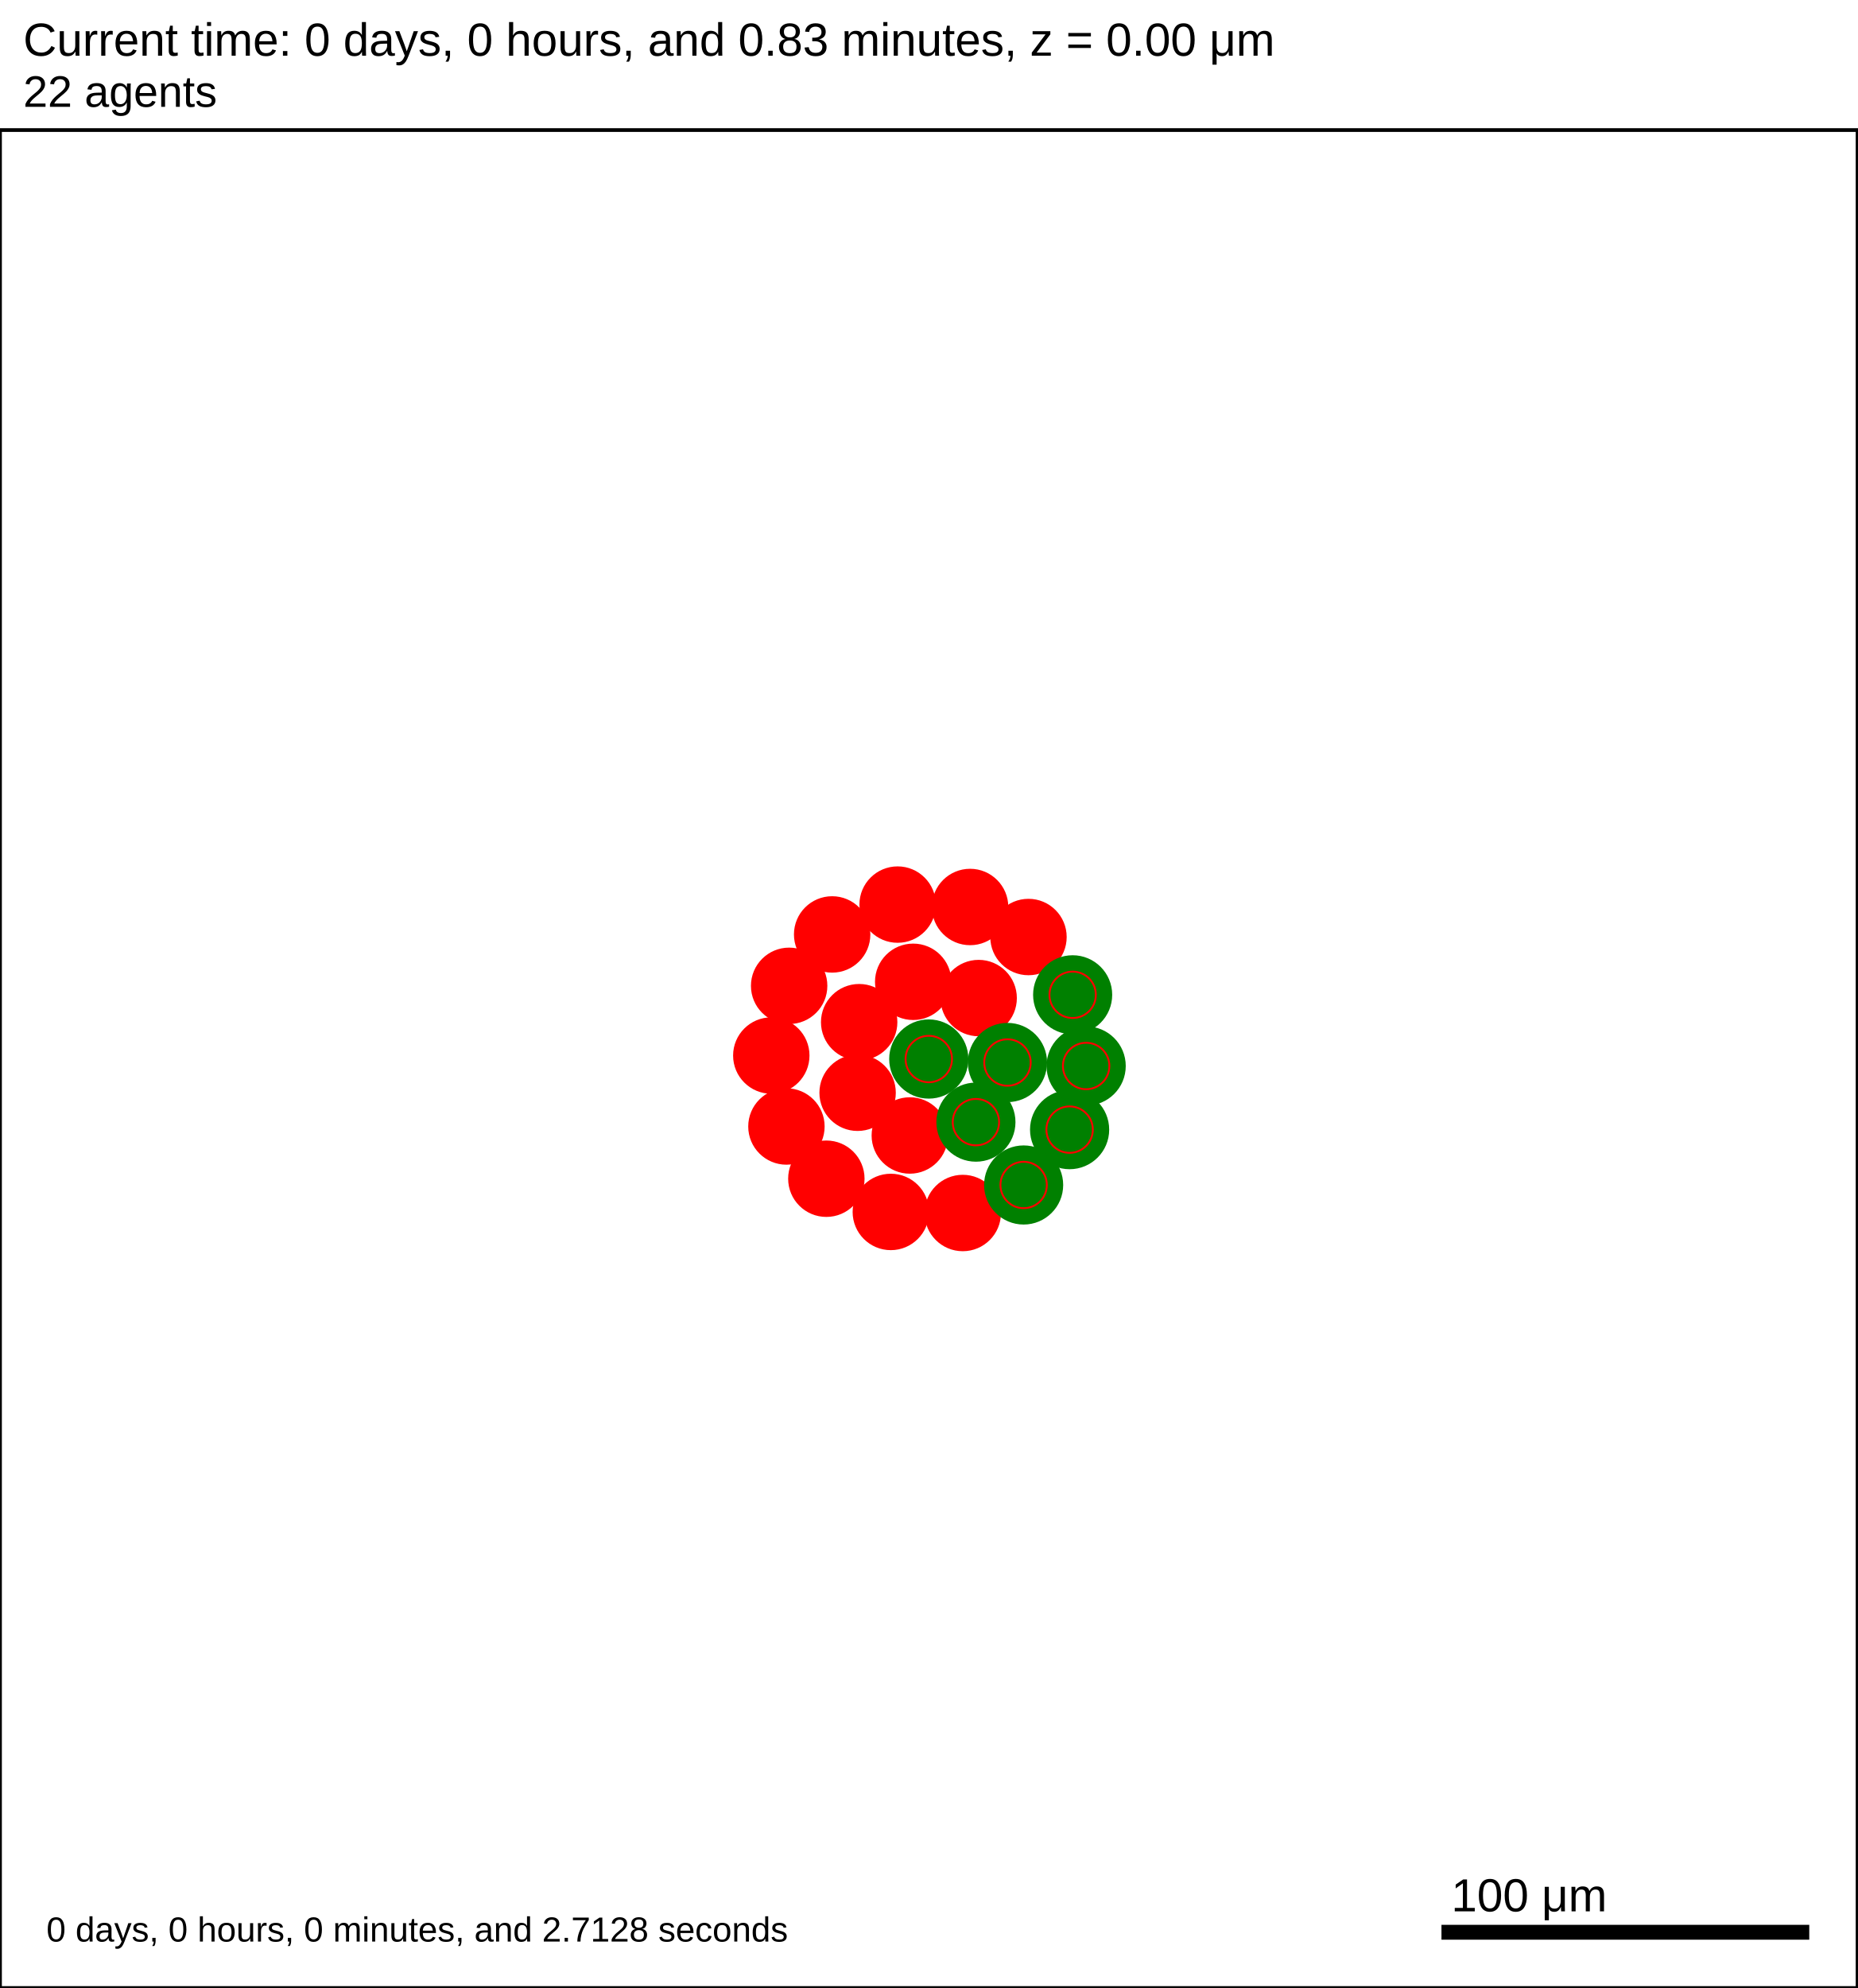
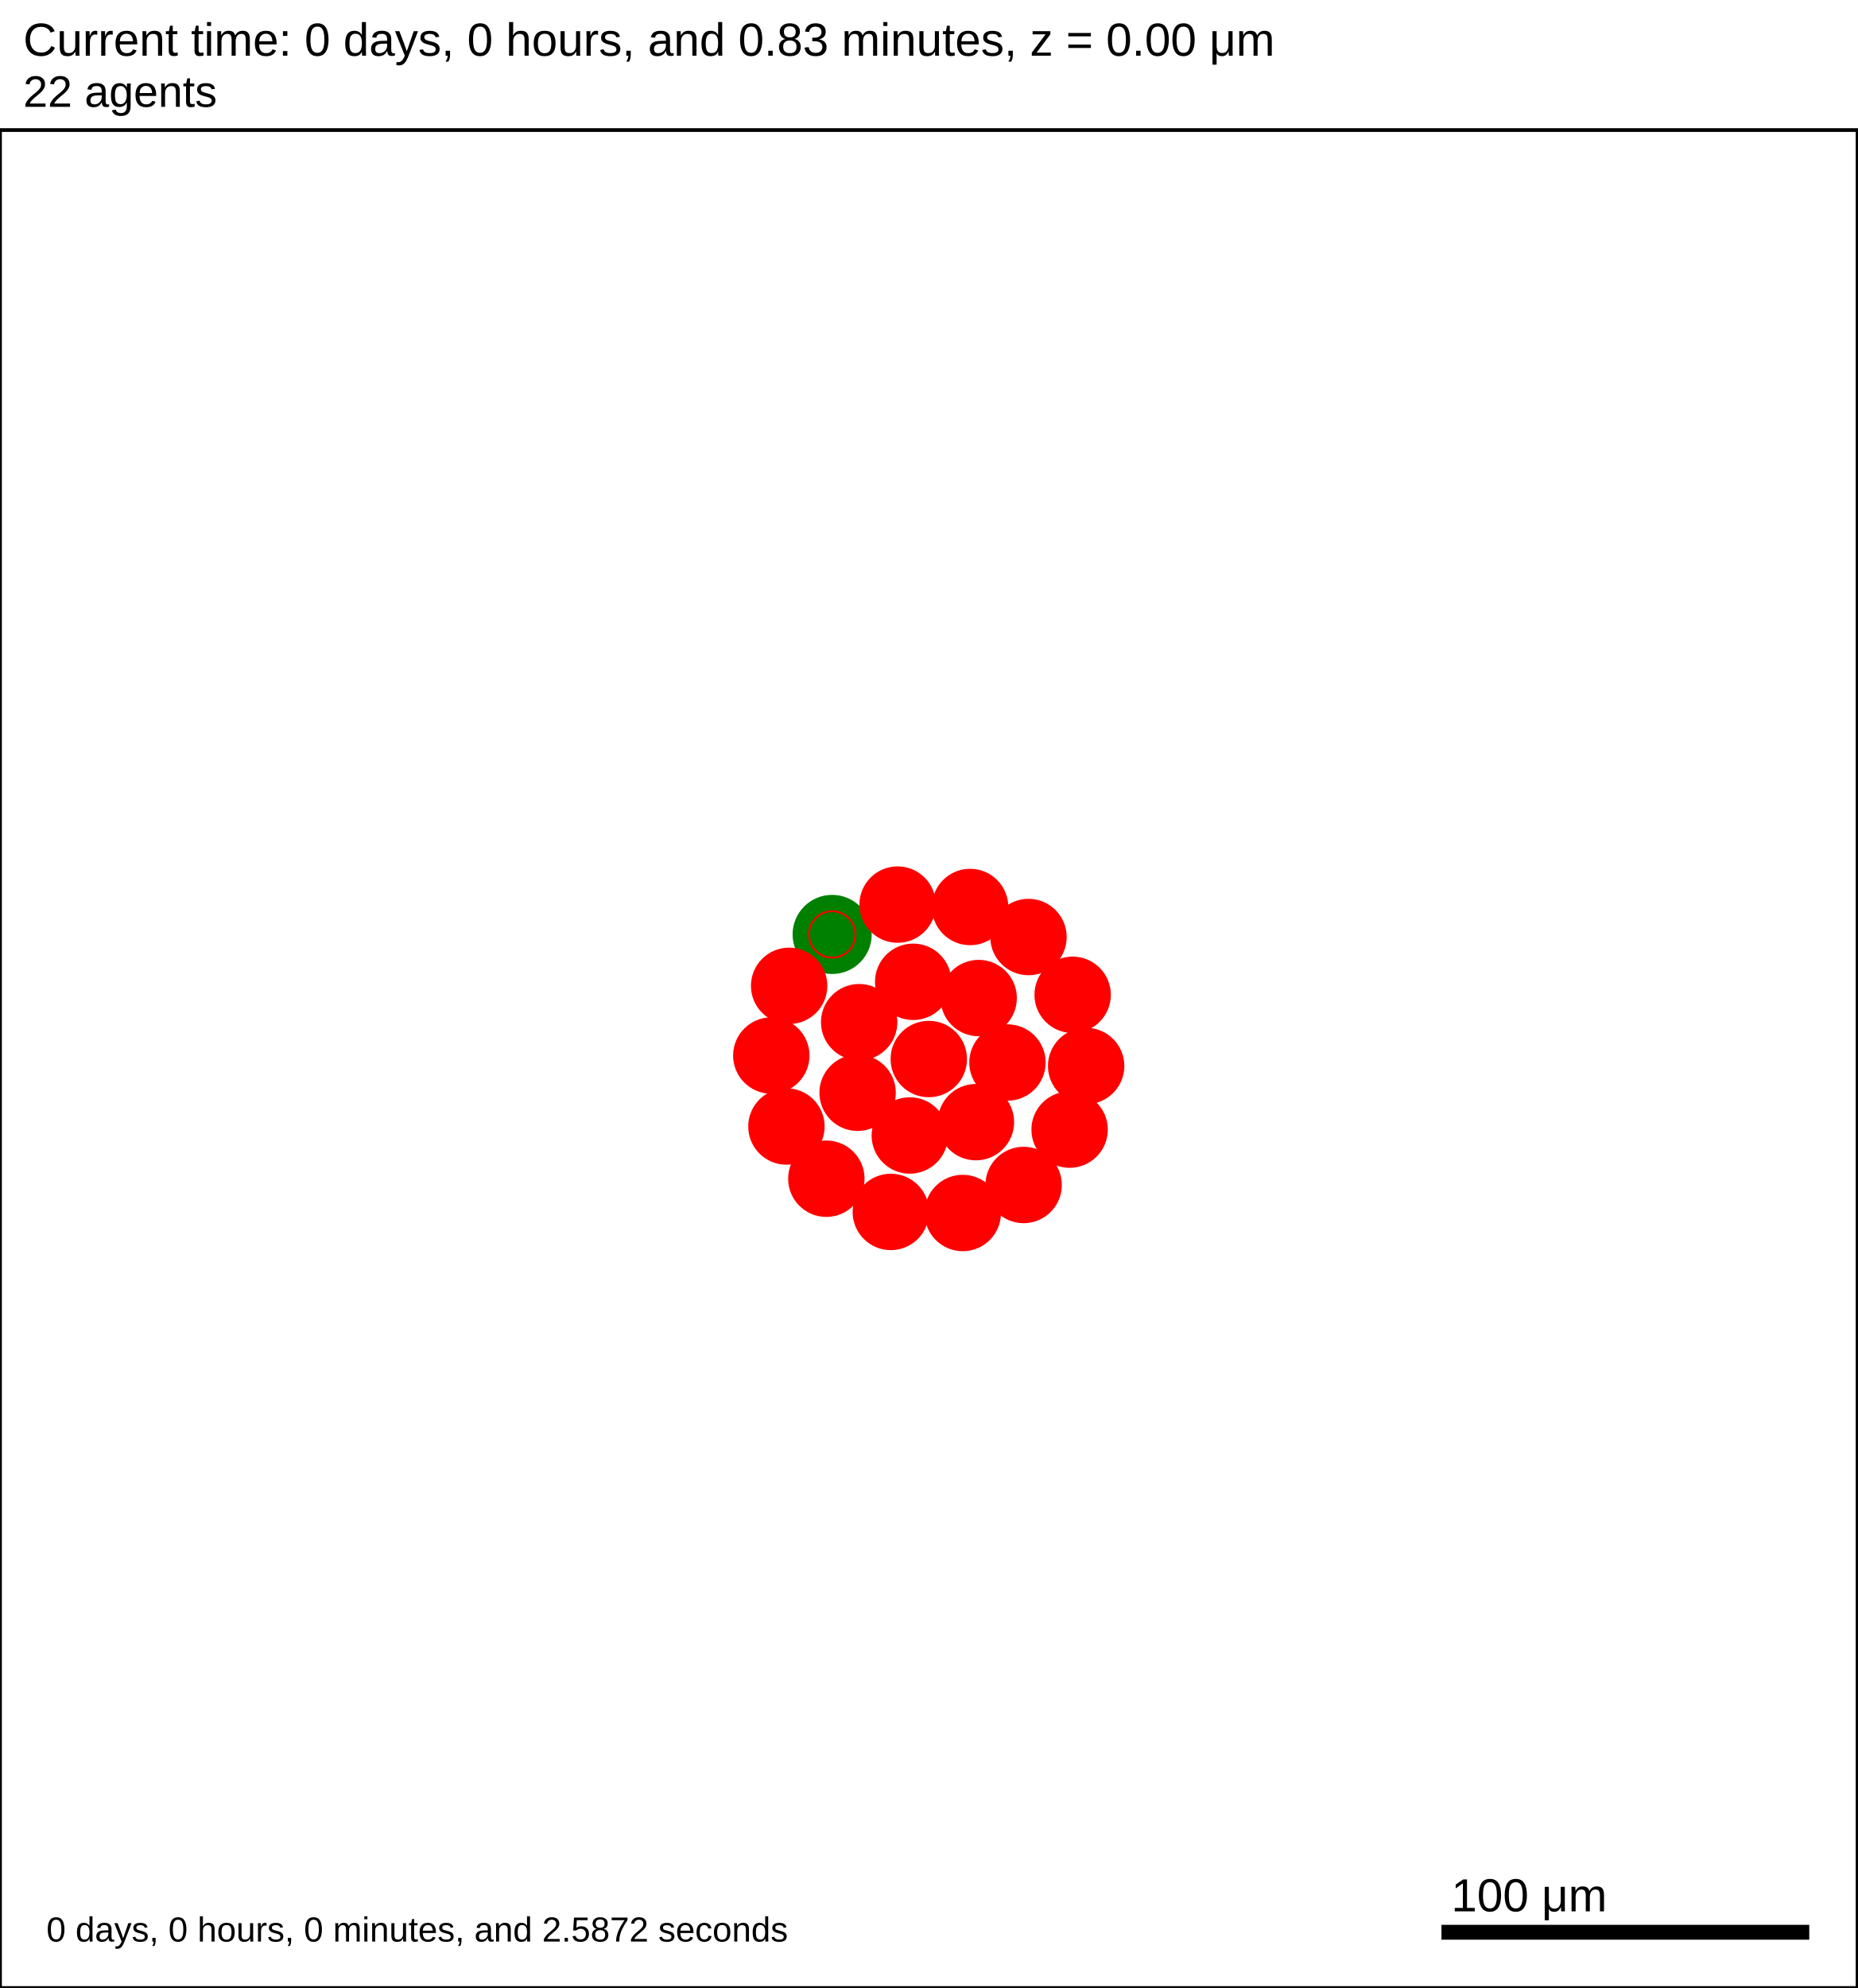
<svg xmlns="http://www.w3.org/2000/svg" version="1.1" width="500" height="535" id="svg2">
  <rect x="0" y="0" width="500" height="535" stroke-width="1" stroke="white" fill="white" />
  <text x="6.25" y="15" font-family="Arial" font-size="12.5" fill="black">
   Current time: 0 days, 0 hours, and 0.83 minutes, z = 0.00 μm
  </text>
  <text x="6.25" y="28.75" font-family="Arial" font-size="11.875" fill="black">
   22 agents
  </text>
  <g id="tissue" transform="translate(0,535) scale(1,-1)">
    <g id="ECM">
  </g>
    <g id="cells">
      <g id="cell0">
-         <circle cx="250" cy="250" r="10.408" stroke-width="0.5" stroke="green" fill="green" />
-         <circle cx="250" cy="250" r="6.25" stroke-width="0.5" stroke="red" fill="green" />
+         <circle cx="250" cy="250" r="10.032" stroke-width="0.5" stroke="red" fill="red" />
+         <circle cx="250" cy="250" r="6.024" stroke-width="0.5" stroke="red" fill="red" />
      </g>
      <g id="cell1">
        <circle cx="230.842" cy="240.923" r="10.032" stroke-width="0.5" stroke="red" fill="red" />
        <circle cx="230.842" cy="240.923" r="6.024" stroke-width="0.5" stroke="red" fill="red" />
      </g>
      <g id="cell2">
        <circle cx="263.426" cy="266.406" r="10.032" stroke-width="0.5" stroke="red" fill="red" />
        <circle cx="263.426" cy="266.406" r="6.024" stroke-width="0.5" stroke="red" fill="red" />
      </g>
      <g id="cell3">
        <circle cx="244.892" cy="229.425" r="10.032" stroke-width="0.5" stroke="red" fill="red" />
        <circle cx="244.892" cy="229.425" r="6.024" stroke-width="0.5" stroke="red" fill="red" />
      </g>
      <g id="cell4">
        <circle cx="245.806" cy="270.781" r="10.032" stroke-width="0.5" stroke="red" fill="red" />
        <circle cx="245.806" cy="270.781" r="6.024" stroke-width="0.5" stroke="red" fill="red" />
      </g>
      <g id="cell5">
-         <circle cx="262.688" cy="233.016" r="10.397" stroke-width="0.5" stroke="green" fill="green" />
-         <circle cx="262.688" cy="233.016" r="6.243" stroke-width="0.5" stroke="red" fill="green" />
+         <circle cx="262.688" cy="233.016" r="10.032" stroke-width="0.5" stroke="red" fill="red" />
+         <circle cx="262.688" cy="233.016" r="6.024" stroke-width="0.5" stroke="red" fill="red" />
      </g>
      <g id="cell6">
        <circle cx="231.262" cy="259.916" r="10.032" stroke-width="0.5" stroke="red" fill="red" />
        <circle cx="231.262" cy="259.916" r="6.024" stroke-width="0.5" stroke="red" fill="red" />
      </g>
      <g id="cell7">
-         <circle cx="271.179" cy="249.063" r="10.412" stroke-width="0.5" stroke="green" fill="green" />
-         <circle cx="271.179" cy="249.063" r="6.252" stroke-width="0.5" stroke="red" fill="green" />
+         <circle cx="271.179" cy="249.063" r="10.032" stroke-width="0.5" stroke="red" fill="red" />
+         <circle cx="271.179" cy="249.063" r="6.024" stroke-width="0.5" stroke="red" fill="red" />
      </g>
      <g id="cell8">
        <circle cx="259.149" cy="208.562" r="10.032" stroke-width="0.5" stroke="red" fill="red" />
        <circle cx="259.149" cy="208.562" r="6.024" stroke-width="0.5" stroke="red" fill="red" />
      </g>
      <g id="cell9">
        <circle cx="211.683" cy="231.845" r="10.032" stroke-width="0.5" stroke="red" fill="red" />
        <circle cx="211.683" cy="231.845" r="6.024" stroke-width="0.5" stroke="red" fill="red" />
      </g>
      <g id="cell10">
-         <circle cx="223.99" cy="283.531" r="10.032" stroke-width="0.5" stroke="red" fill="red" />
-         <circle cx="223.99" cy="283.531" r="6.024" stroke-width="0.5" stroke="red" fill="red" />
+         <circle cx="223.989" cy="283.53" r="10.397" stroke-width="0.5" stroke="green" fill="green" />
+         <circle cx="223.989" cy="283.53" r="6.243" stroke-width="0.5" stroke="red" fill="green" />
      </g>
      <g id="cell11">
-         <circle cx="276.837" cy="282.833" r="10.032" stroke-width="0.5" stroke="red" fill="red" />
-         <circle cx="276.837" cy="282.833" r="6.024" stroke-width="0.5" stroke="red" fill="red" />
+         <circle cx="276.838" cy="282.832" r="10.032" stroke-width="0.5" stroke="red" fill="red" />
+         <circle cx="276.838" cy="282.832" r="6.024" stroke-width="0.5" stroke="red" fill="red" />
      </g>
      <g id="cell12">
-         <circle cx="287.906" cy="231.002" r="10.405" stroke-width="0.5" stroke="green" fill="green" />
-         <circle cx="287.906" cy="231.002" r="6.248" stroke-width="0.5" stroke="red" fill="green" />
+         <circle cx="287.906" cy="231.002" r="10.032" stroke-width="0.5" stroke="red" fill="red" />
+         <circle cx="287.906" cy="231.002" r="6.024" stroke-width="0.5" stroke="red" fill="red" />
      </g>
      <g id="cell13">
        <circle cx="239.783" cy="208.849" r="10.032" stroke-width="0.5" stroke="red" fill="red" />
        <circle cx="239.783" cy="208.849" r="6.024" stroke-width="0.5" stroke="red" fill="red" />
      </g>
      <g id="cell14">
        <circle cx="207.61" cy="250.938" r="10.032" stroke-width="0.5" stroke="red" fill="red" />
        <circle cx="207.61" cy="250.938" r="6.024" stroke-width="0.5" stroke="red" fill="red" />
      </g>
      <g id="cell15">
        <circle cx="241.613" cy="291.562" r="10.032" stroke-width="0.5" stroke="red" fill="red" />
        <circle cx="241.613" cy="291.562" r="6.024" stroke-width="0.5" stroke="red" fill="red" />
      </g>
      <g id="cell16">
-         <circle cx="288.725" cy="267.282" r="10.397" stroke-width="0.5" stroke="green" fill="green" />
-         <circle cx="288.725" cy="267.282" r="6.243" stroke-width="0.5" stroke="red" fill="green" />
+         <circle cx="288.725" cy="267.282" r="10.032" stroke-width="0.5" stroke="red" fill="red" />
+         <circle cx="288.725" cy="267.282" r="6.024" stroke-width="0.5" stroke="red" fill="red" />
      </g>
      <g id="cell17">
-         <circle cx="275.532" cy="216.104" r="10.397" stroke-width="0.5" stroke="green" fill="green" />
-         <circle cx="275.532" cy="216.104" r="6.243" stroke-width="0.5" stroke="red" fill="green" />
+         <circle cx="275.532" cy="216.104" r="10.032" stroke-width="0.5" stroke="red" fill="red" />
+         <circle cx="275.532" cy="216.104" r="6.024" stroke-width="0.5" stroke="red" fill="red" />
      </g>
      <g id="cell18">
        <circle cx="222.428" cy="217.789" r="10.032" stroke-width="0.5" stroke="red" fill="red" />
        <circle cx="222.428" cy="217.789" r="6.024" stroke-width="0.5" stroke="red" fill="red" />
      </g>
      <g id="cell19">
-         <circle cx="212.414" cy="269.7" r="10.032" stroke-width="0.5" stroke="red" fill="red" />
-         <circle cx="212.414" cy="269.7" r="6.024" stroke-width="0.5" stroke="red" fill="red" />
+         <circle cx="212.413" cy="269.699" r="10.032" stroke-width="0.5" stroke="red" fill="red" />
+         <circle cx="212.413" cy="269.699" r="6.024" stroke-width="0.5" stroke="red" fill="red" />
      </g>
      <g id="cell20">
        <circle cx="261.124" cy="290.915" r="10.032" stroke-width="0.5" stroke="red" fill="red" />
        <circle cx="261.124" cy="290.915" r="6.024" stroke-width="0.5" stroke="red" fill="red" />
      </g>
      <g id="cell21">
-         <circle cx="292.359" cy="248.125" r="10.408" stroke-width="0.5" stroke="green" fill="green" />
-         <circle cx="292.359" cy="248.125" r="6.25" stroke-width="0.5" stroke="red" fill="green" />
+         <circle cx="292.359" cy="248.125" r="10.032" stroke-width="0.5" stroke="red" fill="red" />
+         <circle cx="292.359" cy="248.125" r="6.024" stroke-width="0.5" stroke="red" fill="red" />
      </g>
    </g>
  </g>
  <rect x="387.5" y="517.5" width="100" height="5" stroke-width="1" stroke="rgb(255,255,255)" fill="rgb(0,0,0)" />
  <text x="390.625" y="514.375" font-family="Arial" font-size="12.5" fill="black">
   100 μm
  </text>
  <text x="12.5" y="522.5" font-family="Arial" font-size="9.375" fill="black">
-    0 days, 0 hours, 0 minutes, and 2.7128 seconds
+    0 days, 0 hours, 0 minutes, and 2.5872 seconds
  </text>
  <rect x="0" y="35" width="500" height="500" stroke-width="1" stroke="rgb(0,0,0)" fill="none" />
</svg>
